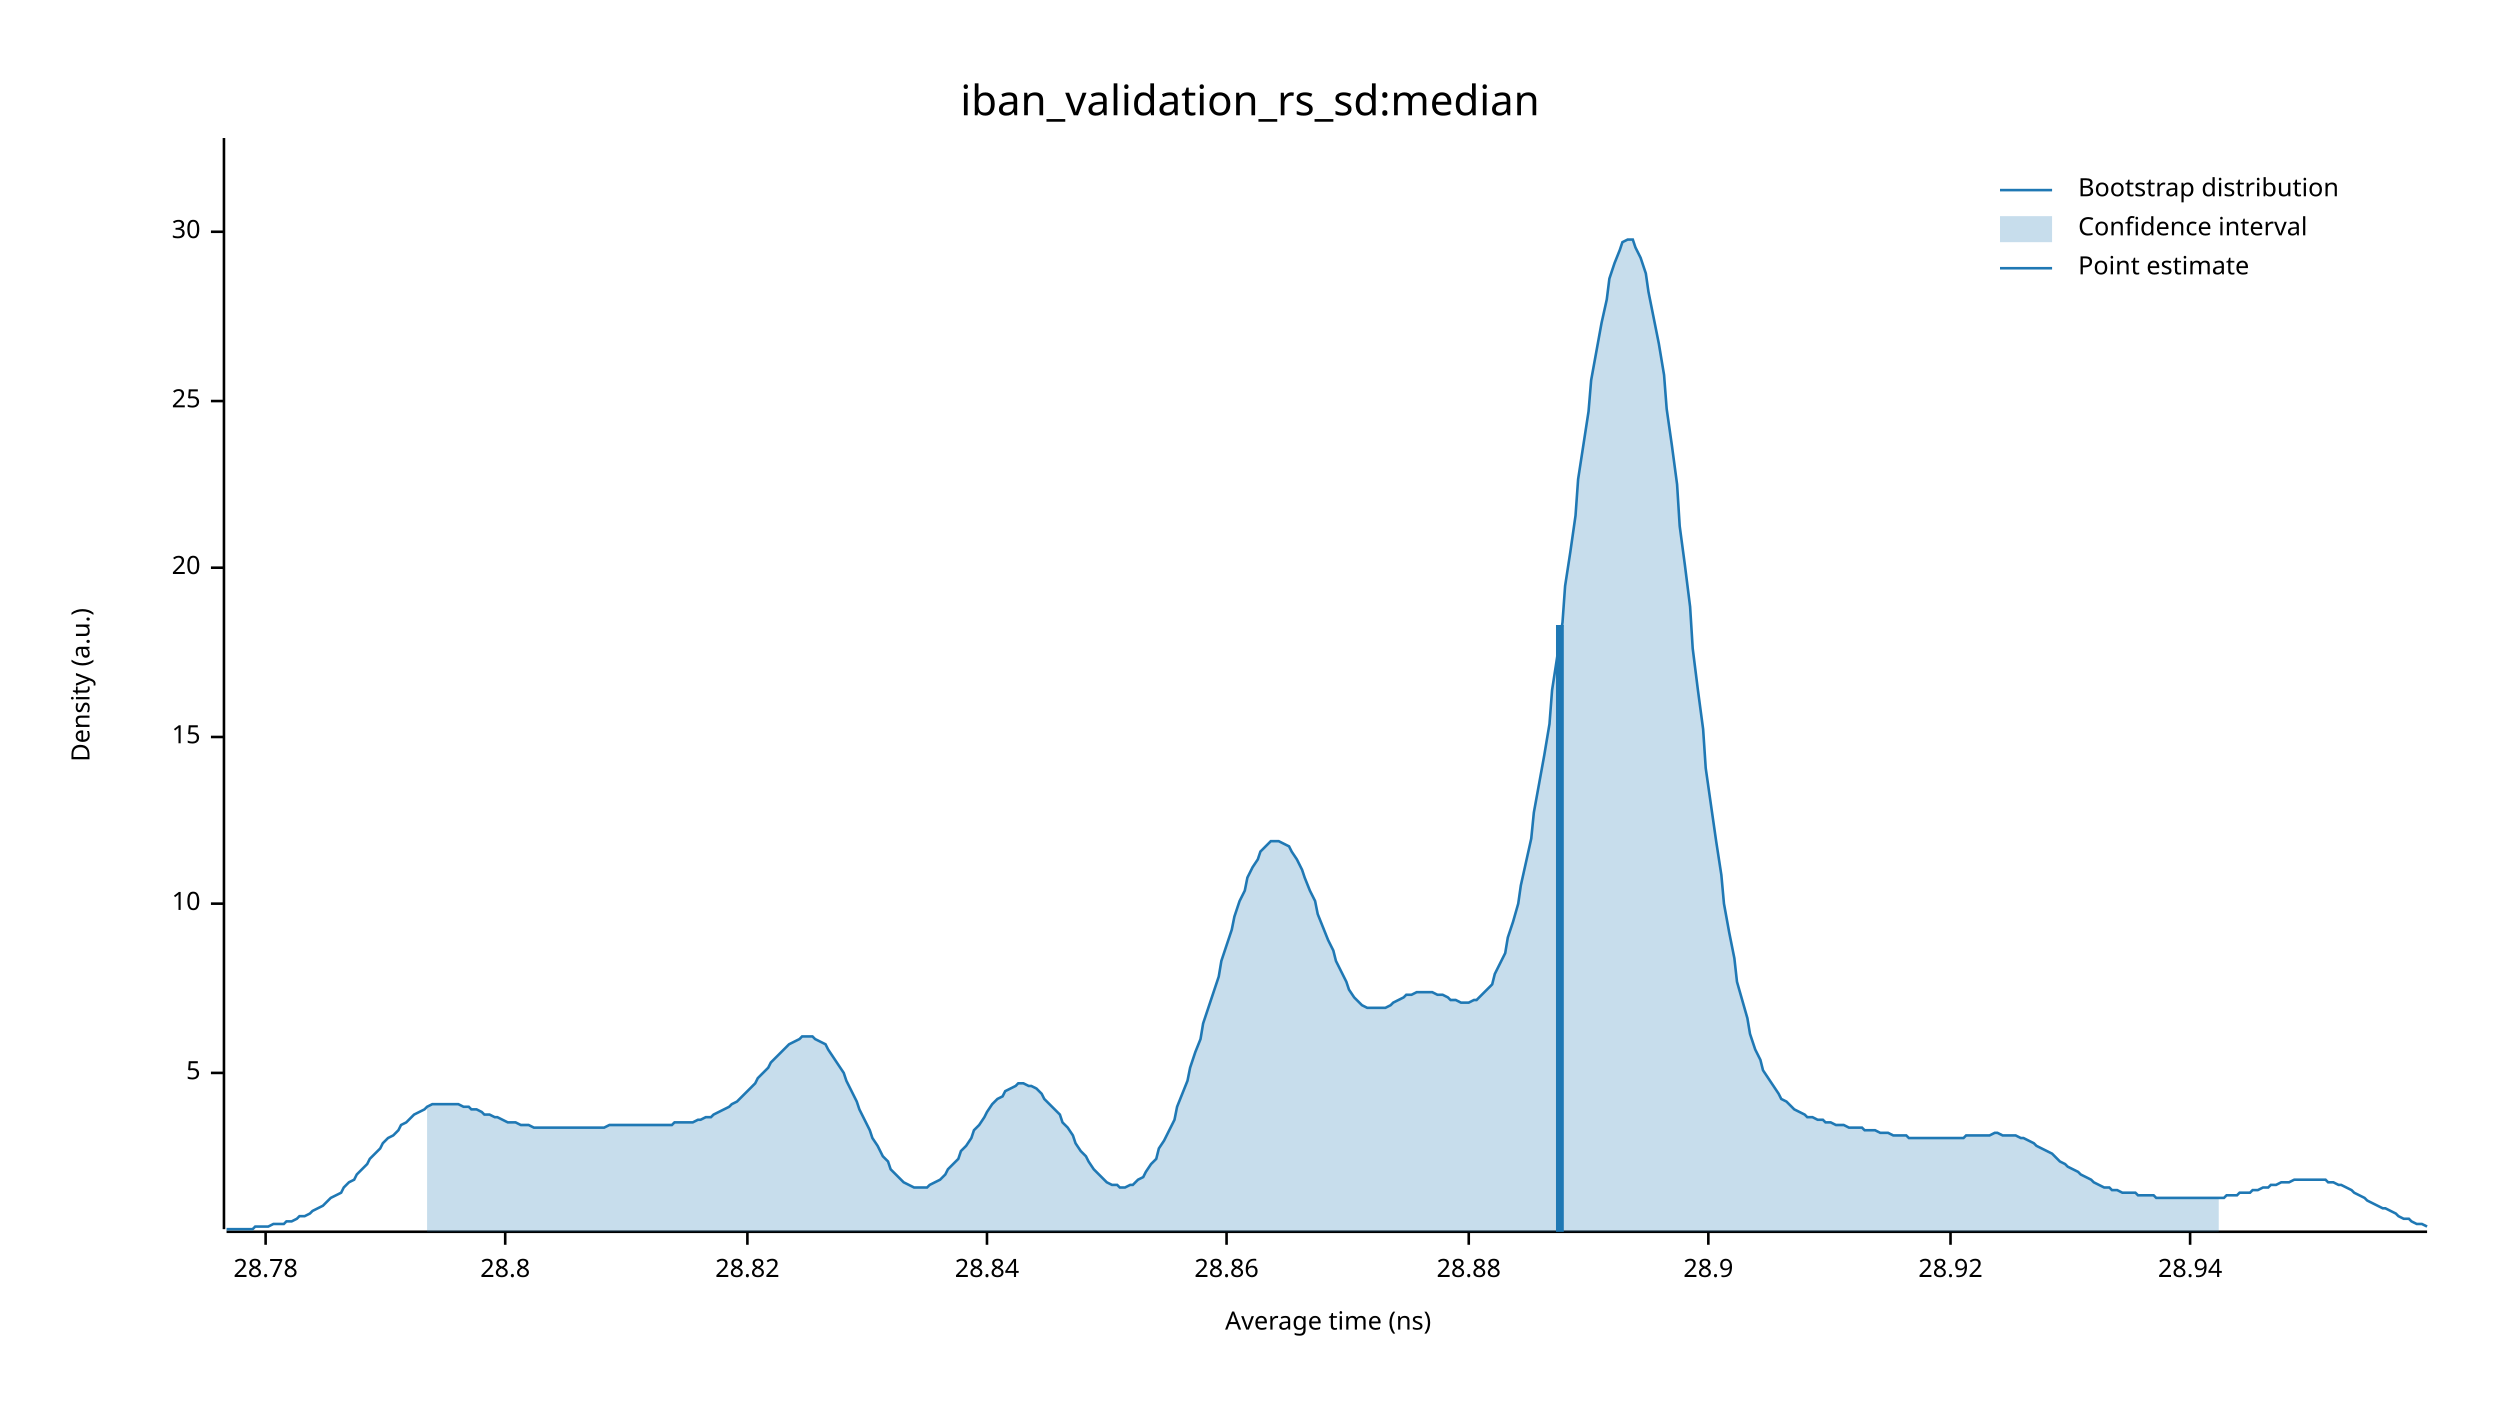
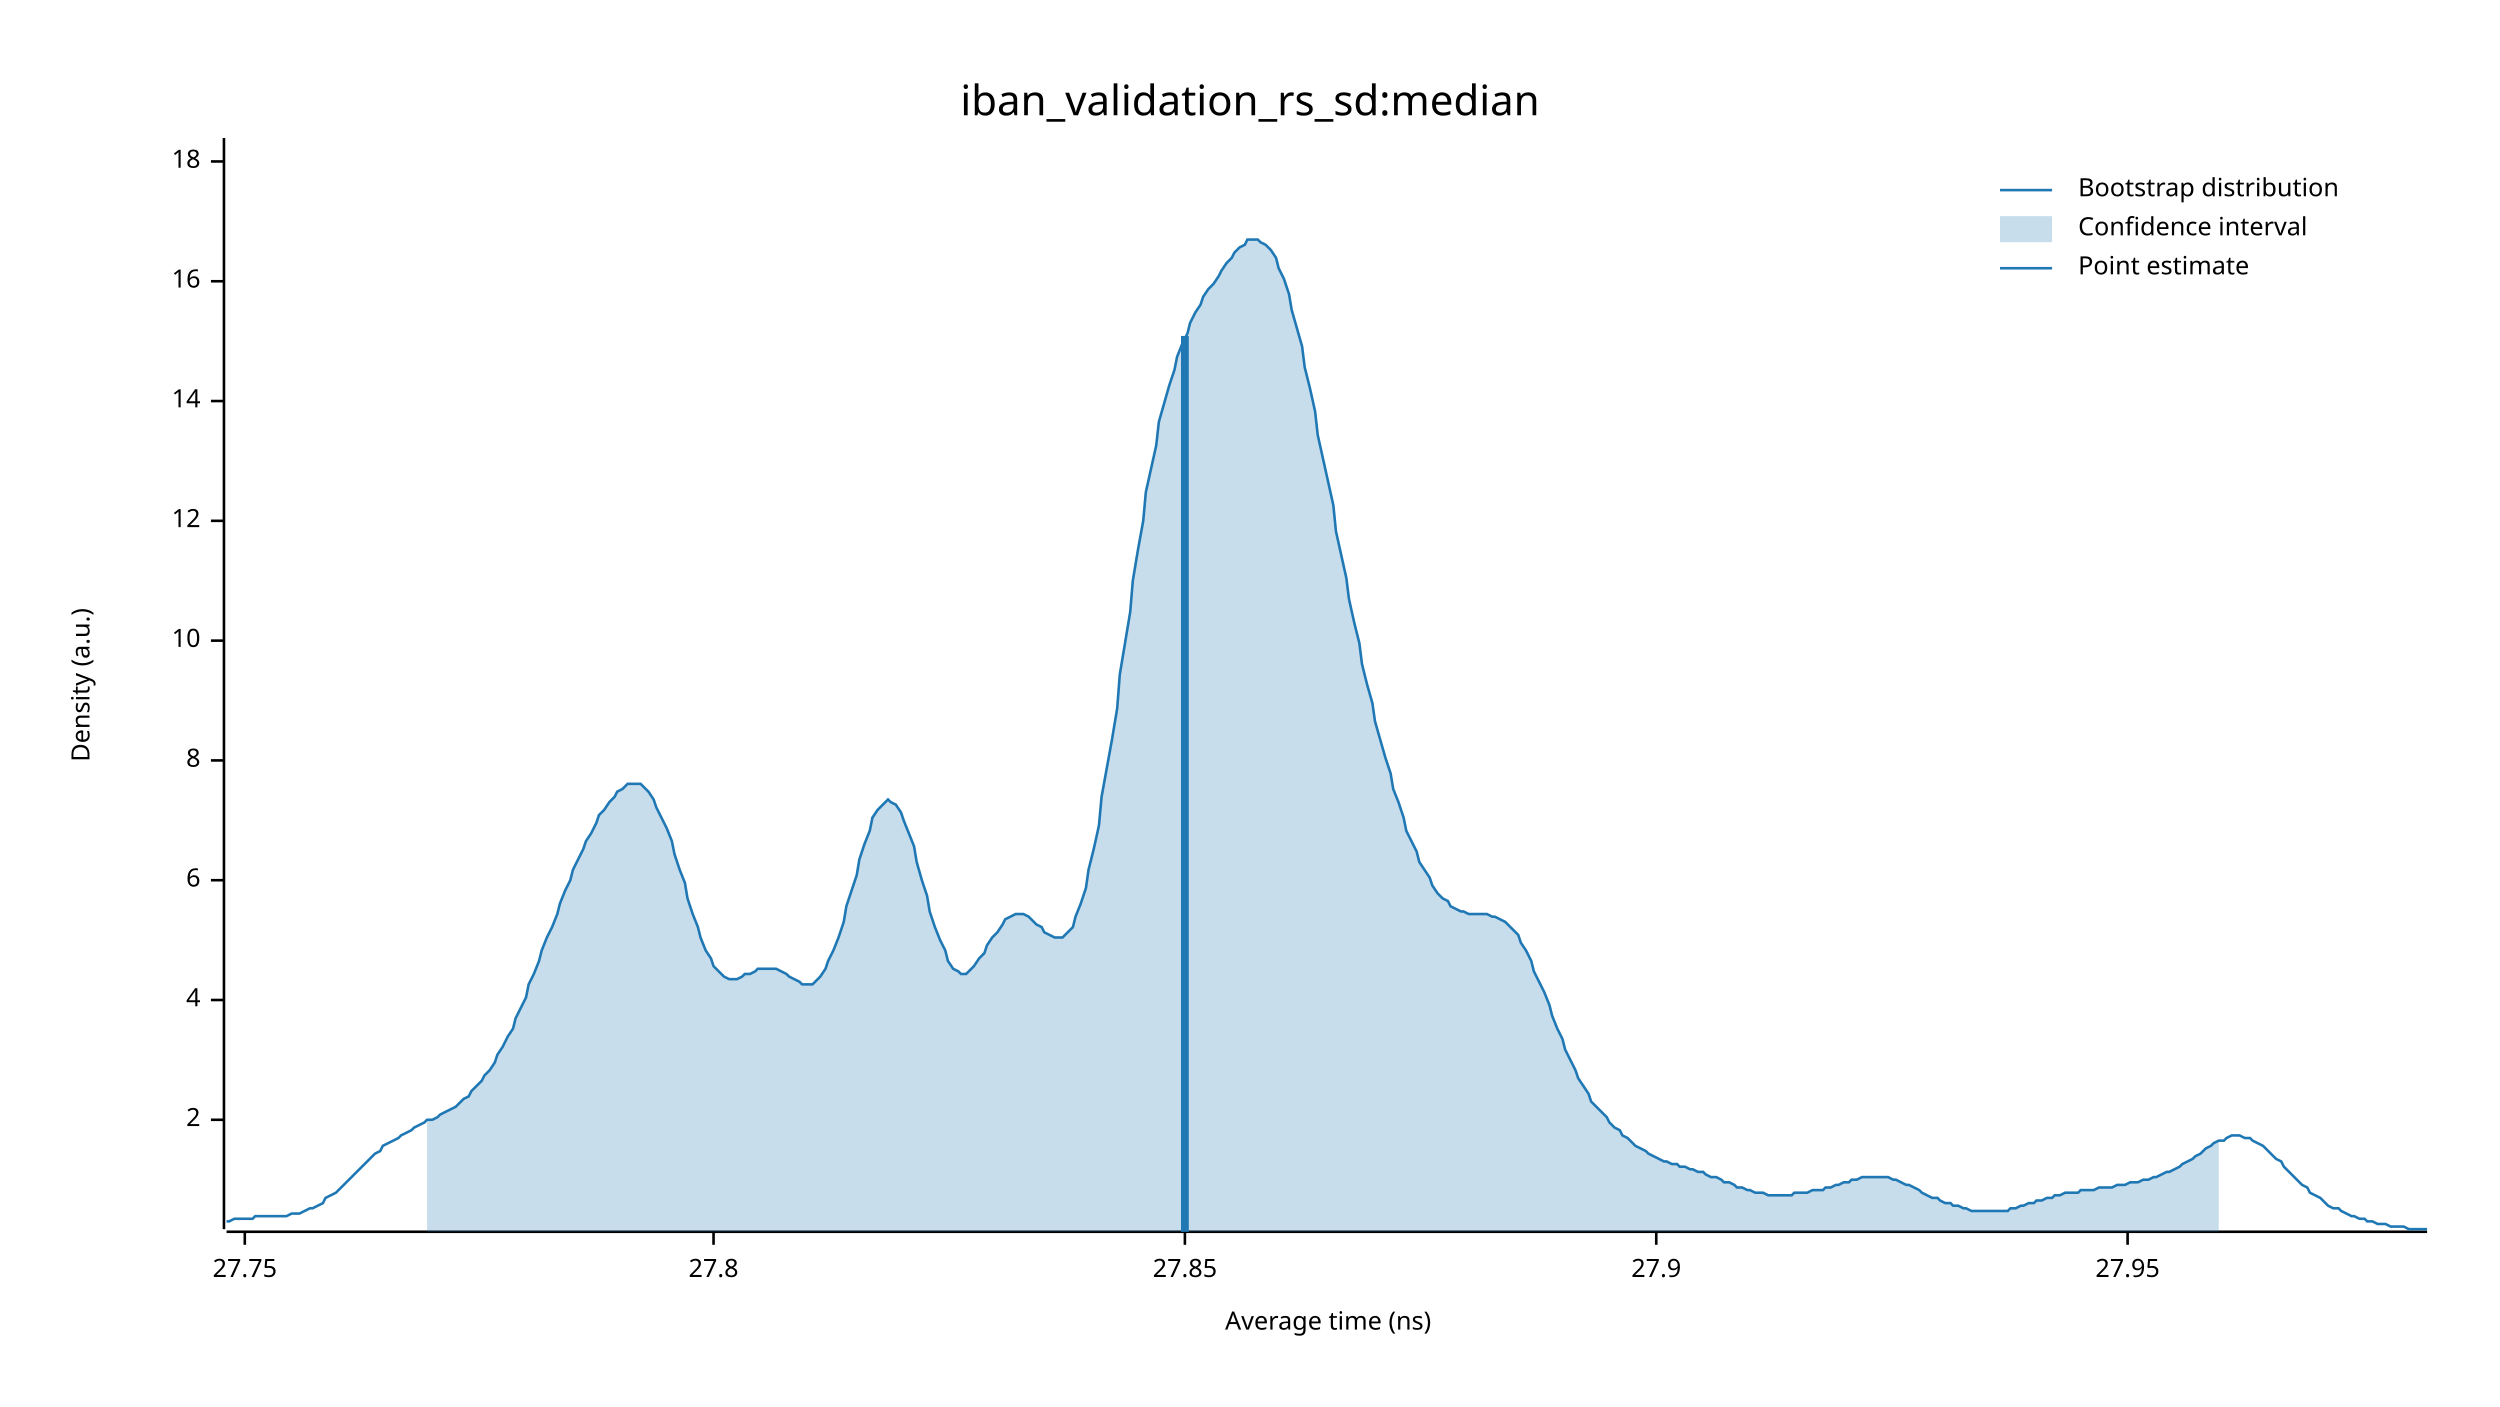
<svg xmlns="http://www.w3.org/2000/svg" width="960" height="540" viewBox="0 0 960 540">
  <text x="480" y="32" dy="0.76em" text-anchor="middle" font-family="sans-serif" font-size="16.129" opacity="1" fill="#000000">
iban_validation_rs_sd:median
</text>
  <text x="27" y="263" dy="0.76em" text-anchor="middle" font-family="sans-serif" font-size="9.677" opacity="1" fill="#000000" transform="rotate(270, 27, 263)">
Density (a.u.)
</text>
  <text x="510" y="513" dy="-0.5ex" text-anchor="middle" font-family="sans-serif" font-size="9.677" opacity="1" fill="#000000">
Average time (ns)
</text>
  <polyline fill="none" opacity="1" stroke="#000000" stroke-width="1" points="86,53 86,472 " />
-   <text x="77" y="412" dy="0.5ex" text-anchor="end" font-family="sans-serif" font-size="9.677" opacity="1" fill="#000000">
- 5
+   <text x="77" y="430" dy="0.5ex" text-anchor="end" font-family="sans-serif" font-size="9.677" opacity="1" fill="#000000">
+ 2
</text>
-   <polyline fill="none" opacity="1" stroke="#000000" stroke-width="1" points="81,412 86,412 " />
-   <text x="77" y="347" dy="0.5ex" text-anchor="end" font-family="sans-serif" font-size="9.677" opacity="1" fill="#000000">
+   <polyline fill="none" opacity="1" stroke="#000000" stroke-width="1" points="81,430 86,430 " />
+   <text x="77" y="384" dy="0.5ex" text-anchor="end" font-family="sans-serif" font-size="9.677" opacity="1" fill="#000000">
+ 4
+ </text>
+   <polyline fill="none" opacity="1" stroke="#000000" stroke-width="1" points="81,384 86,384 " />
+   <text x="77" y="338" dy="0.5ex" text-anchor="end" font-family="sans-serif" font-size="9.677" opacity="1" fill="#000000">
+ 6
+ </text>
+   <polyline fill="none" opacity="1" stroke="#000000" stroke-width="1" points="81,338 86,338 " />
+   <text x="77" y="292" dy="0.5ex" text-anchor="end" font-family="sans-serif" font-size="9.677" opacity="1" fill="#000000">
+ 8
+ </text>
+   <polyline fill="none" opacity="1" stroke="#000000" stroke-width="1" points="81,292 86,292 " />
+   <text x="77" y="246" dy="0.5ex" text-anchor="end" font-family="sans-serif" font-size="9.677" opacity="1" fill="#000000">
10
</text>
-   <polyline fill="none" opacity="1" stroke="#000000" stroke-width="1" points="81,347 86,347 " />
-   <text x="77" y="283" dy="0.5ex" text-anchor="end" font-family="sans-serif" font-size="9.677" opacity="1" fill="#000000">
- 15
+   <polyline fill="none" opacity="1" stroke="#000000" stroke-width="1" points="81,246 86,246 " />
+   <text x="77" y="200" dy="0.5ex" text-anchor="end" font-family="sans-serif" font-size="9.677" opacity="1" fill="#000000">
+ 12
</text>
-   <polyline fill="none" opacity="1" stroke="#000000" stroke-width="1" points="81,283 86,283 " />
-   <text x="77" y="218" dy="0.5ex" text-anchor="end" font-family="sans-serif" font-size="9.677" opacity="1" fill="#000000">
- 20
- </text>
-   <polyline fill="none" opacity="1" stroke="#000000" stroke-width="1" points="81,218 86,218 " />
+   <polyline fill="none" opacity="1" stroke="#000000" stroke-width="1" points="81,200 86,200 " />
  <text x="77" y="154" dy="0.5ex" text-anchor="end" font-family="sans-serif" font-size="9.677" opacity="1" fill="#000000">
- 25
+ 14
</text>
  <polyline fill="none" opacity="1" stroke="#000000" stroke-width="1" points="81,154 86,154 " />
-   <text x="77" y="89" dy="0.5ex" text-anchor="end" font-family="sans-serif" font-size="9.677" opacity="1" fill="#000000">
- 30
+   <text x="77" y="108" dy="0.5ex" text-anchor="end" font-family="sans-serif" font-size="9.677" opacity="1" fill="#000000">
+ 16
</text>
-   <polyline fill="none" opacity="1" stroke="#000000" stroke-width="1" points="81,89 86,89 " />
+   <polyline fill="none" opacity="1" stroke="#000000" stroke-width="1" points="81,108 86,108 " />
+   <text x="77" y="62" dy="0.5ex" text-anchor="end" font-family="sans-serif" font-size="9.677" opacity="1" fill="#000000">
+ 18
+ </text>
+   <polyline fill="none" opacity="1" stroke="#000000" stroke-width="1" points="81,62 86,62 " />
  <polyline fill="none" opacity="1" stroke="#000000" stroke-width="1" points="87,473 932,473 " />
-   <text x="102" y="483" dy="0.76em" text-anchor="middle" font-family="sans-serif" font-size="9.677" opacity="1" fill="#000000">
- 28.78
+   <text x="94" y="483" dy="0.76em" text-anchor="middle" font-family="sans-serif" font-size="9.677" opacity="1" fill="#000000">
+ 27.75
</text>
-   <polyline fill="none" opacity="1" stroke="#000000" stroke-width="1" points="102,473 102,478 " />
-   <text x="194" y="483" dy="0.76em" text-anchor="middle" font-family="sans-serif" font-size="9.677" opacity="1" fill="#000000">
- 28.8
+   <polyline fill="none" opacity="1" stroke="#000000" stroke-width="1" points="94,473 94,478 " />
+   <text x="274" y="483" dy="0.76em" text-anchor="middle" font-family="sans-serif" font-size="9.677" opacity="1" fill="#000000">
+ 27.8
</text>
-   <polyline fill="none" opacity="1" stroke="#000000" stroke-width="1" points="194,473 194,478 " />
-   <text x="287" y="483" dy="0.76em" text-anchor="middle" font-family="sans-serif" font-size="9.677" opacity="1" fill="#000000">
- 28.82
+   <polyline fill="none" opacity="1" stroke="#000000" stroke-width="1" points="274,473 274,478 " />
+   <text x="455" y="483" dy="0.76em" text-anchor="middle" font-family="sans-serif" font-size="9.677" opacity="1" fill="#000000">
+ 27.85
</text>
-   <polyline fill="none" opacity="1" stroke="#000000" stroke-width="1" points="287,473 287,478 " />
-   <text x="379" y="483" dy="0.76em" text-anchor="middle" font-family="sans-serif" font-size="9.677" opacity="1" fill="#000000">
- 28.84
+   <polyline fill="none" opacity="1" stroke="#000000" stroke-width="1" points="455,473 455,478 " />
+   <text x="636" y="483" dy="0.76em" text-anchor="middle" font-family="sans-serif" font-size="9.677" opacity="1" fill="#000000">
+ 27.9
</text>
-   <polyline fill="none" opacity="1" stroke="#000000" stroke-width="1" points="379,473 379,478 " />
-   <text x="471" y="483" dy="0.76em" text-anchor="middle" font-family="sans-serif" font-size="9.677" opacity="1" fill="#000000">
- 28.86
+   <polyline fill="none" opacity="1" stroke="#000000" stroke-width="1" points="636,473 636,478 " />
+   <text x="817" y="483" dy="0.76em" text-anchor="middle" font-family="sans-serif" font-size="9.677" opacity="1" fill="#000000">
+ 27.95
</text>
-   <polyline fill="none" opacity="1" stroke="#000000" stroke-width="1" points="471,473 471,478 " />
-   <text x="564" y="483" dy="0.76em" text-anchor="middle" font-family="sans-serif" font-size="9.677" opacity="1" fill="#000000">
- 28.88
- </text>
-   <polyline fill="none" opacity="1" stroke="#000000" stroke-width="1" points="564,473 564,478 " />
-   <text x="656" y="483" dy="0.76em" text-anchor="middle" font-family="sans-serif" font-size="9.677" opacity="1" fill="#000000">
- 28.9
- </text>
-   <polyline fill="none" opacity="1" stroke="#000000" stroke-width="1" points="656,473 656,478 " />
-   <text x="749" y="483" dy="0.76em" text-anchor="middle" font-family="sans-serif" font-size="9.677" opacity="1" fill="#000000">
- 28.92
- </text>
-   <polyline fill="none" opacity="1" stroke="#000000" stroke-width="1" points="749,473 749,478 " />
-   <text x="841" y="483" dy="0.76em" text-anchor="middle" font-family="sans-serif" font-size="9.677" opacity="1" fill="#000000">
- 28.94
- </text>
-   <polyline fill="none" opacity="1" stroke="#000000" stroke-width="1" points="841,473 841,478 " />
-   <polyline fill="none" opacity="1" stroke="#1F78B4" stroke-width="1" points="87,472 88,472 90,472 92,472 93,472 95,472 97,472 98,471 100,471 102,471 103,471 105,470 107,470 109,470 110,469 112,469 114,468 115,467 117,467 119,466 120,465 122,464 124,463 125,462 127,460 129,459 131,458 132,456 134,454 136,453 137,451 139,449 141,447 142,445 144,443 146,441 147,439 149,437 151,436 153,434 154,432 156,431 158,429 159,428 161,427 163,426 164,425 166,424 168,424 169,424 171,424 173,424 175,424 176,424 178,425 180,425 181,426 183,426 185,427 186,428 188,428 190,429 191,429 193,430 195,431 197,431 198,431 200,432 202,432 203,432 205,433 207,433 208,433 210,433 212,433 214,433 215,433 217,433 219,433 220,433 222,433 224,433 225,433 227,433 229,433 230,433 232,433 234,432 236,432 237,432 239,432 241,432 242,432 244,432 246,432 247,432 249,432 251,432 252,432 254,432 256,432 258,432 259,431 261,431 263,431 264,431 266,431 268,430 269,430 271,429 273,429 274,428 276,427 278,426 280,425 281,424 283,423 285,421 286,420 288,418 290,416 291,414 293,412 295,410 296,408 298,406 300,404 302,402 303,401 305,400 307,399 308,398 310,398 312,398 313,399 315,400 317,401 318,403 320,406 322,409 324,412 325,415 327,419 329,423 330,426 332,430 334,434 335,437 337,440 339,444 341,446 342,449 344,451 346,453 347,454 349,455 351,456 352,456 354,456 356,456 357,455 359,454 361,453 363,451 364,449 366,447 368,445 369,442 371,440 373,437 374,434 376,432 378,429 379,427 381,424 383,422 385,421 386,419 388,418 390,417 391,416 393,416 395,417 396,417 398,418 400,420 401,422 403,424 405,426 407,428 408,431 410,433 412,436 413,439 415,442 417,444 418,446 420,449 422,451 423,452 425,454 427,455 429,455 430,456 432,456 434,455 435,455 437,453 439,452 440,450 442,447 444,445 445,441 447,438 449,434 451,430 452,425 454,420 456,415 457,410 459,404 461,399 462,393 464,387 466,381 468,375 469,369 471,363 473,357 474,352 476,346 478,342 479,337 481,333 483,330 484,327 486,325 488,323 490,323 491,323 493,324 495,325 496,327 498,330 500,334 501,337 503,342 505,346 506,351 508,356 510,361 512,365 513,369 515,373 517,377 518,380 520,383 522,385 523,386 525,387 527,387 528,387 530,387 532,387 534,386 535,385 537,384 539,383 540,382 542,382 544,381 545,381 547,381 549,381 550,381 552,382 554,382 556,383 557,384 559,384 561,385 562,385 564,385 566,384 567,384 569,382 571,380 573,378 574,374 576,370 578,366 579,360 581,354 583,347 584,340 586,331 588,322 589,312 591,301 593,290 595,278 596,265 598,252 600,239 601,225 603,212 605,198 606,184 608,171 610,158 611,146 613,135 615,124 617,115 618,107 620,101 622,96 623,93 625,92 627,92 628,95 630,99 632,105 633,112 635,122 637,132 639,144 640,157 642,171 644,186 645,202 647,217 649,233 650,249 652,265 654,280 655,295 657,309 659,323 661,336 662,347 664,358 666,368 667,377 669,384 671,391 672,397 674,403 676,407 677,411 679,414 681,417 683,420 684,422 686,423 688,425 689,426 691,427 693,428 694,429 696,429 698,430 700,430 701,431 703,431 705,432 706,432 708,432 710,433 711,433 713,433 715,433 716,434 718,434 720,434 722,435 723,435 725,435 727,436 728,436 730,436 732,436 733,437 735,437 737,437 738,437 740,437 742,437 744,437 745,437 747,437 749,437 750,437 752,437 754,437 755,436 757,436 759,436 760,436 762,436 764,436 766,435 767,435 769,436 771,436 772,436 774,436 776,437 777,437 779,438 781,439 782,440 784,441 786,442 788,443 789,444 791,446 793,447 794,448 796,449 798,450 799,451 801,452 803,453 804,454 806,455 808,456 810,456 811,457 813,457 815,458 816,458 818,458 820,458 821,459 823,459 825,459 827,459 828,460 830,460 832,460 833,460 835,460 837,460 838,460 840,460 842,460 843,460 845,460 847,460 849,460 850,460 852,460 854,460 855,459 857,459 859,459 860,458 862,458 864,458 865,457 867,457 869,456 871,456 872,455 874,455 876,454 877,454 879,454 881,453 882,453 884,453 886,453 887,453 889,453 891,453 893,453 894,454 896,454 898,455 899,455 901,456 903,457 904,458 906,459 908,460 909,461 911,462 913,463 915,464 916,464 918,465 920,466 921,467 923,468 925,468 926,469 928,470 930,470 932,471 " />
-   <polygon opacity="0.25" fill="#1F78B4" points="164,425 166,424 168,424 169,424 171,424 173,424 175,424 176,424 178,425 180,425 181,426 183,426 185,427 186,428 188,428 190,429 191,429 193,430 195,431 197,431 198,431 200,432 202,432 203,432 205,433 207,433 208,433 210,433 212,433 214,433 215,433 217,433 219,433 220,433 222,433 224,433 225,433 227,433 229,433 230,433 232,433 234,432 236,432 237,432 239,432 241,432 242,432 244,432 246,432 247,432 249,432 251,432 252,432 254,432 256,432 258,432 259,431 261,431 263,431 264,431 266,431 268,430 269,430 271,429 273,429 274,428 276,427 278,426 280,425 281,424 283,423 285,421 286,420 288,418 290,416 291,414 293,412 295,410 296,408 298,406 300,404 302,402 303,401 305,400 307,399 308,398 310,398 312,398 313,399 315,400 317,401 318,403 320,406 322,409 324,412 325,415 327,419 329,423 330,426 332,430 334,434 335,437 337,440 339,444 341,446 342,449 344,451 346,453 347,454 349,455 351,456 352,456 354,456 356,456 357,455 359,454 361,453 363,451 364,449 366,447 368,445 369,442 371,440 373,437 374,434 376,432 378,429 379,427 381,424 383,422 385,421 386,419 388,418 390,417 391,416 393,416 395,417 396,417 398,418 400,420 401,422 403,424 405,426 407,428 408,431 410,433 412,436 413,439 415,442 417,444 418,446 420,449 422,451 423,452 425,454 427,455 429,455 430,456 432,456 434,455 435,455 437,453 439,452 440,450 442,447 444,445 445,441 447,438 449,434 451,430 452,425 454,420 456,415 457,410 459,404 461,399 462,393 464,387 466,381 468,375 469,369 471,363 473,357 474,352 476,346 478,342 479,337 481,333 483,330 484,327 486,325 488,323 490,323 491,323 493,324 495,325 496,327 498,330 500,334 501,337 503,342 505,346 506,351 508,356 510,361 512,365 513,369 515,373 517,377 518,380 520,383 522,385 523,386 525,387 527,387 528,387 530,387 532,387 534,386 535,385 537,384 539,383 540,382 542,382 544,381 545,381 547,381 549,381 550,381 552,382 554,382 556,383 557,384 559,384 561,385 562,385 564,385 566,384 567,384 569,382 571,380 573,378 574,374 576,370 578,366 579,360 581,354 583,347 584,340 586,331 588,322 589,312 591,301 593,290 595,278 596,265 598,252 600,239 601,225 603,212 605,198 606,184 608,171 610,158 611,146 613,135 615,124 617,115 618,107 620,101 622,96 623,93 625,92 627,92 628,95 630,99 632,105 633,112 635,122 637,132 639,144 640,157 642,171 644,186 645,202 647,217 649,233 650,249 652,265 654,280 655,295 657,309 659,323 661,336 662,347 664,358 666,368 667,377 669,384 671,391 672,397 674,403 676,407 677,411 679,414 681,417 683,420 684,422 686,423 688,425 689,426 691,427 693,428 694,429 696,429 698,430 700,430 701,431 703,431 705,432 706,432 708,432 710,433 711,433 713,433 715,433 716,434 718,434 720,434 722,435 723,435 725,435 727,436 728,436 730,436 732,436 733,437 735,437 737,437 738,437 740,437 742,437 744,437 745,437 747,437 749,437 750,437 752,437 754,437 755,436 757,436 759,436 760,436 762,436 764,436 766,435 767,435 769,436 771,436 772,436 774,436 776,437 777,437 779,438 781,439 782,440 784,441 786,442 788,443 789,444 791,446 793,447 794,448 796,449 798,450 799,451 801,452 803,453 804,454 806,455 808,456 810,456 811,457 813,457 815,458 816,458 818,458 820,458 821,459 823,459 825,459 827,459 828,460 830,460 832,460 833,460 835,460 837,460 838,460 840,460 842,460 843,460 845,460 847,460 849,460 850,460 852,460 852,473 164,473 " />
-   <polyline fill="none" opacity="1" stroke="#1F78B4" stroke-width="3" points="599,473 599,240 " />
+   <polyline fill="none" opacity="1" stroke="#000000" stroke-width="1" points="817,473 817,478 " />
+   <polyline fill="none" opacity="1" stroke="#1F78B4" stroke-width="1" points="87,469 88,469 90,468 92,468 93,468 95,468 97,468 98,467 100,467 102,467 103,467 105,467 107,467 109,467 110,467 112,466 114,466 115,466 117,465 119,464 120,464 122,463 124,462 125,460 127,459 129,458 131,456 132,455 134,453 136,451 137,450 139,448 141,446 142,445 144,443 146,442 147,440 149,439 151,438 153,437 154,436 156,435 158,434 159,433 161,432 163,431 164,430 166,430 168,429 169,428 171,427 173,426 175,425 176,424 178,422 180,421 181,419 183,417 185,415 186,413 188,411 190,408 191,405 193,402 195,398 197,395 198,391 200,387 202,383 203,378 205,374 207,369 208,365 210,360 212,356 214,351 215,347 217,342 219,338 220,334 222,330 224,326 225,323 227,320 229,316 230,313 232,311 234,308 236,306 237,304 239,303 241,301 242,301 244,301 246,301 247,302 249,304 251,307 252,310 254,314 256,318 258,323 259,328 261,334 263,339 264,345 266,351 268,356 269,360 271,365 273,368 274,371 276,373 278,375 280,376 281,376 283,376 285,375 286,374 288,374 290,373 291,372 293,372 295,372 296,372 298,372 300,373 302,374 303,375 305,376 307,377 308,378 310,378 312,378 313,377 315,375 317,372 318,369 320,365 322,360 324,354 325,348 327,342 329,336 330,330 332,324 334,319 335,314 337,311 339,309 341,307 342,308 344,309 346,312 347,315 349,320 351,325 352,331 354,338 356,344 357,350 359,356 361,361 363,365 364,369 366,372 368,373 369,374 371,374 373,372 374,371 376,368 378,366 379,363 381,360 383,358 385,355 386,353 388,352 390,351 391,351 393,351 395,352 396,353 398,355 400,356 401,358 403,359 405,360 407,360 408,360 410,358 412,356 413,352 415,347 417,341 418,334 420,326 422,317 423,306 425,295 427,284 429,272 430,259 432,247 434,235 435,223 437,211 439,200 440,189 442,180 444,171 445,162 447,155 449,148 451,142 452,137 454,132 456,128 457,124 459,120 461,117 462,114 464,111 466,109 468,106 469,104 471,101 473,99 474,97 476,95 478,94 479,92 481,92 483,92 484,93 486,94 488,96 490,99 491,103 493,107 495,113 496,119 498,126 500,133 501,141 503,149 505,158 506,167 508,176 510,185 512,194 513,204 515,213 517,222 518,230 520,239 522,247 523,255 525,263 527,270 528,277 530,284 532,291 534,297 535,303 537,308 539,314 540,319 542,323 544,327 545,331 547,334 549,337 550,340 552,343 554,345 556,346 557,348 559,349 561,350 562,350 564,351 566,351 567,351 569,351 571,351 573,352 574,352 576,353 578,354 579,355 581,357 583,359 584,362 586,365 588,369 589,373 591,377 593,381 595,386 596,390 598,395 600,399 601,403 603,407 605,411 606,414 608,417 610,420 611,423 613,425 615,427 617,429 618,431 620,433 622,434 623,436 625,437 627,439 628,440 630,441 632,442 633,443 635,444 637,445 639,446 640,446 642,447 644,447 645,448 647,448 649,449 650,449 652,450 654,450 655,451 657,452 659,452 661,453 662,454 664,454 666,455 667,456 669,456 671,457 672,457 674,458 676,458 677,458 679,459 681,459 683,459 684,459 686,459 688,459 689,458 691,458 693,458 694,458 696,457 698,457 700,457 701,456 703,456 705,455 706,455 708,454 710,454 711,453 713,453 715,452 716,452 718,452 720,452 722,452 723,452 725,452 727,453 728,453 730,454 732,455 733,455 735,456 737,457 738,458 740,459 742,460 744,460 745,461 747,462 749,462 750,463 752,463 754,464 755,464 757,465 759,465 760,465 762,465 764,465 766,465 767,465 769,465 771,465 772,464 774,464 776,463 777,463 779,462 781,462 782,461 784,461 786,460 788,460 789,459 791,459 793,458 794,458 796,458 798,458 799,457 801,457 803,457 804,457 806,456 808,456 810,456 811,456 813,455 815,455 816,455 818,454 820,454 821,454 823,453 825,453 827,452 828,452 830,451 832,450 833,450 835,449 837,448 838,447 840,446 842,445 843,444 845,443 847,441 849,440 850,439 852,438 854,438 855,437 857,436 859,436 860,436 862,437 864,437 865,438 867,439 869,440 871,442 872,443 874,445 876,446 877,448 879,450 881,452 882,453 884,455 886,456 887,458 889,459 891,460 893,462 894,463 896,464 898,464 899,465 901,466 903,467 904,467 906,468 908,468 909,469 911,469 913,470 915,470 916,470 918,471 920,471 921,471 923,471 925,472 926,472 928,472 930,472 932,472 " />
+   <polygon opacity="0.25" fill="#1F78B4" points="164,430 166,430 168,429 169,428 171,427 173,426 175,425 176,424 178,422 180,421 181,419 183,417 185,415 186,413 188,411 190,408 191,405 193,402 195,398 197,395 198,391 200,387 202,383 203,378 205,374 207,369 208,365 210,360 212,356 214,351 215,347 217,342 219,338 220,334 222,330 224,326 225,323 227,320 229,316 230,313 232,311 234,308 236,306 237,304 239,303 241,301 242,301 244,301 246,301 247,302 249,304 251,307 252,310 254,314 256,318 258,323 259,328 261,334 263,339 264,345 266,351 268,356 269,360 271,365 273,368 274,371 276,373 278,375 280,376 281,376 283,376 285,375 286,374 288,374 290,373 291,372 293,372 295,372 296,372 298,372 300,373 302,374 303,375 305,376 307,377 308,378 310,378 312,378 313,377 315,375 317,372 318,369 320,365 322,360 324,354 325,348 327,342 329,336 330,330 332,324 334,319 335,314 337,311 339,309 341,307 342,308 344,309 346,312 347,315 349,320 351,325 352,331 354,338 356,344 357,350 359,356 361,361 363,365 364,369 366,372 368,373 369,374 371,374 373,372 374,371 376,368 378,366 379,363 381,360 383,358 385,355 386,353 388,352 390,351 391,351 393,351 395,352 396,353 398,355 400,356 401,358 403,359 405,360 407,360 408,360 410,358 412,356 413,352 415,347 417,341 418,334 420,326 422,317 423,306 425,295 427,284 429,272 430,259 432,247 434,235 435,223 437,211 439,200 440,189 442,180 444,171 445,162 447,155 449,148 451,142 452,137 454,132 456,128 457,124 459,120 461,117 462,114 464,111 466,109 468,106 469,104 471,101 473,99 474,97 476,95 478,94 479,92 481,92 483,92 484,93 486,94 488,96 490,99 491,103 493,107 495,113 496,119 498,126 500,133 501,141 503,149 505,158 506,167 508,176 510,185 512,194 513,204 515,213 517,222 518,230 520,239 522,247 523,255 525,263 527,270 528,277 530,284 532,291 534,297 535,303 537,308 539,314 540,319 542,323 544,327 545,331 547,334 549,337 550,340 552,343 554,345 556,346 557,348 559,349 561,350 562,350 564,351 566,351 567,351 569,351 571,351 573,352 574,352 576,353 578,354 579,355 581,357 583,359 584,362 586,365 588,369 589,373 591,377 593,381 595,386 596,390 598,395 600,399 601,403 603,407 605,411 606,414 608,417 610,420 611,423 613,425 615,427 617,429 618,431 620,433 622,434 623,436 625,437 627,439 628,440 630,441 632,442 633,443 635,444 637,445 639,446 640,446 642,447 644,447 645,448 647,448 649,449 650,449 652,450 654,450 655,451 657,452 659,452 661,453 662,454 664,454 666,455 667,456 669,456 671,457 672,457 674,458 676,458 677,458 679,459 681,459 683,459 684,459 686,459 688,459 689,458 691,458 693,458 694,458 696,457 698,457 700,457 701,456 703,456 705,455 706,455 708,454 710,454 711,453 713,453 715,452 716,452 718,452 720,452 722,452 723,452 725,452 727,453 728,453 730,454 732,455 733,455 735,456 737,457 738,458 740,459 742,460 744,460 745,461 747,462 749,462 750,463 752,463 754,464 755,464 757,465 759,465 760,465 762,465 764,465 766,465 767,465 769,465 771,465 772,464 774,464 776,463 777,463 779,462 781,462 782,461 784,461 786,460 788,460 789,459 791,459 793,458 794,458 796,458 798,458 799,457 801,457 803,457 804,457 806,456 808,456 810,456 811,456 813,455 815,455 816,455 818,454 820,454 821,454 823,453 825,453 827,452 828,452 830,451 832,450 833,450 835,449 837,448 838,447 840,446 842,445 843,444 845,443 847,441 849,440 850,439 852,438 852,473 164,473 " />
+   <polyline fill="none" opacity="1" stroke="#1F78B4" stroke-width="3" points="455,473 455,129 " />
  <text x="798" y="68" dy="0.76em" text-anchor="start" font-family="sans-serif" font-size="9.677" opacity="1" fill="#000000">
Bootstrap distribution
</text>
  <text x="798" y="83" dy="0.76em" text-anchor="start" font-family="sans-serif" font-size="9.677" opacity="1" fill="#000000">
Confidence interval
</text>
  <text x="798" y="98" dy="0.76em" text-anchor="start" font-family="sans-serif" font-size="9.677" opacity="1" fill="#000000">
Point estimate
</text>
  <polyline fill="none" opacity="1" stroke="#1F78B4" stroke-width="1" points="768,73 788,73 " />
  <rect x="768" y="83" width="20" height="10" opacity="0.25" fill="#1F78B4" stroke="none" />
  <polyline fill="none" opacity="1" stroke="#1F78B4" stroke-width="1" points="768,103 788,103 " />
</svg>
